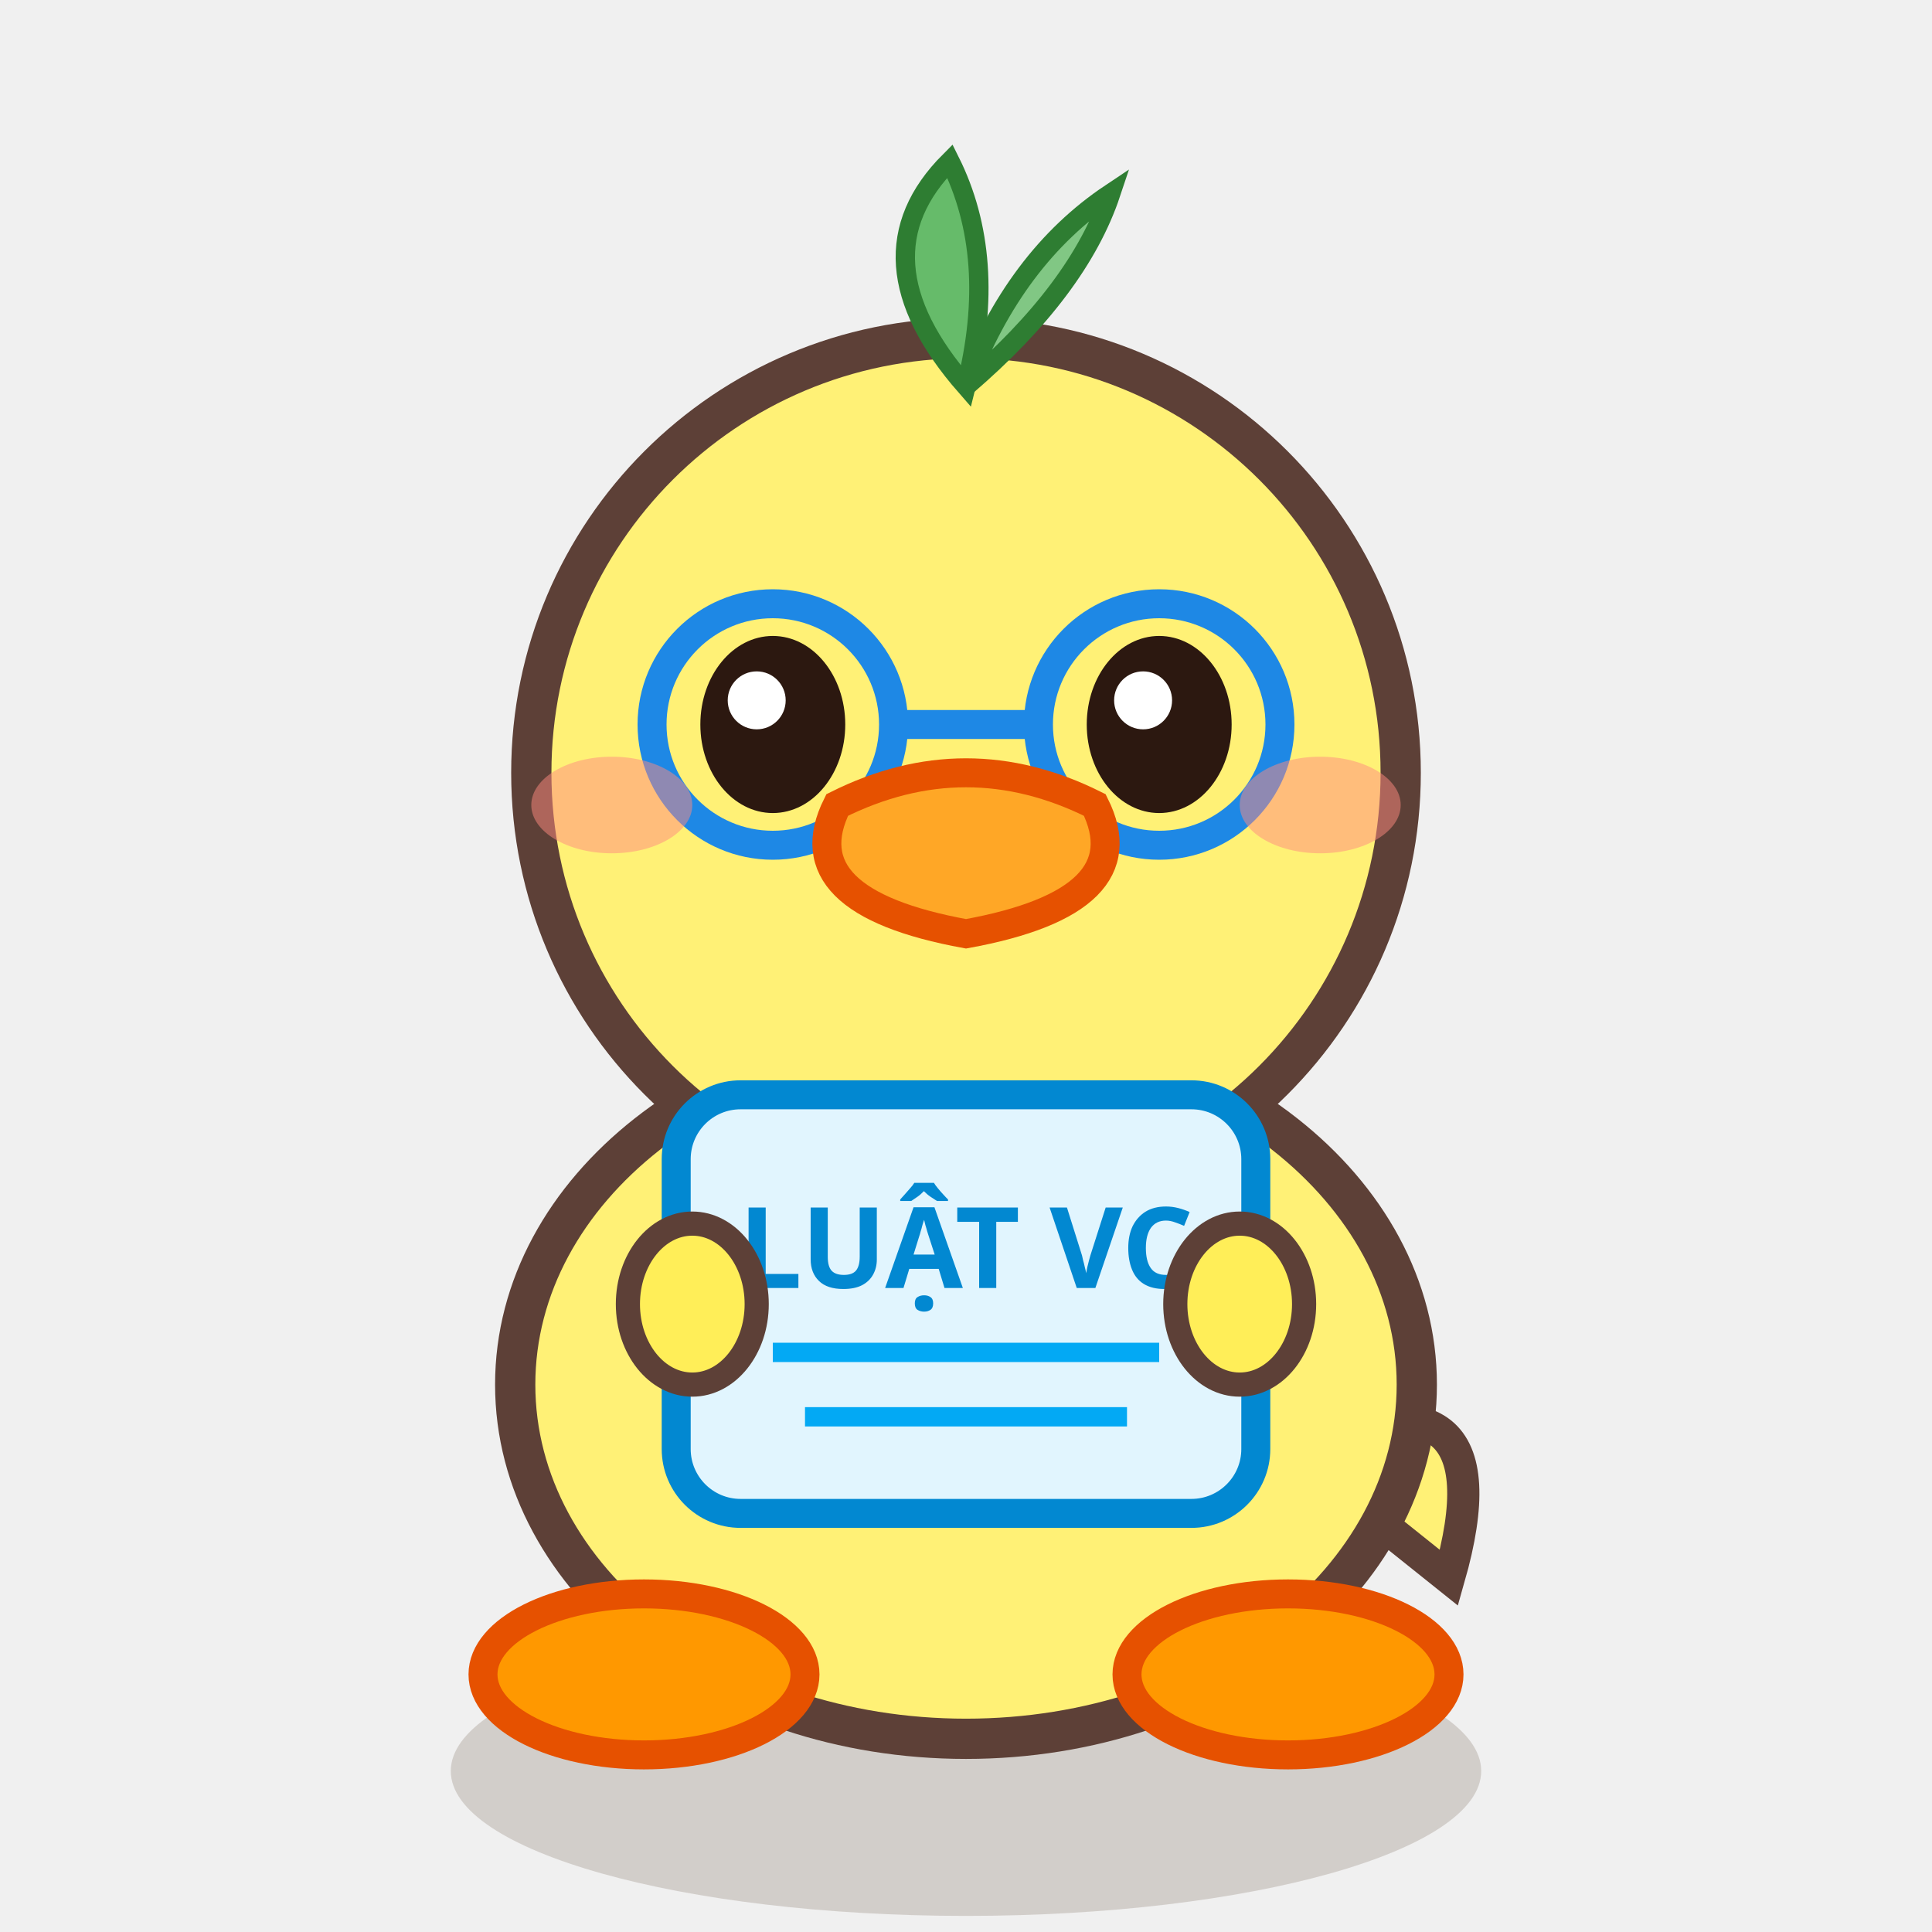
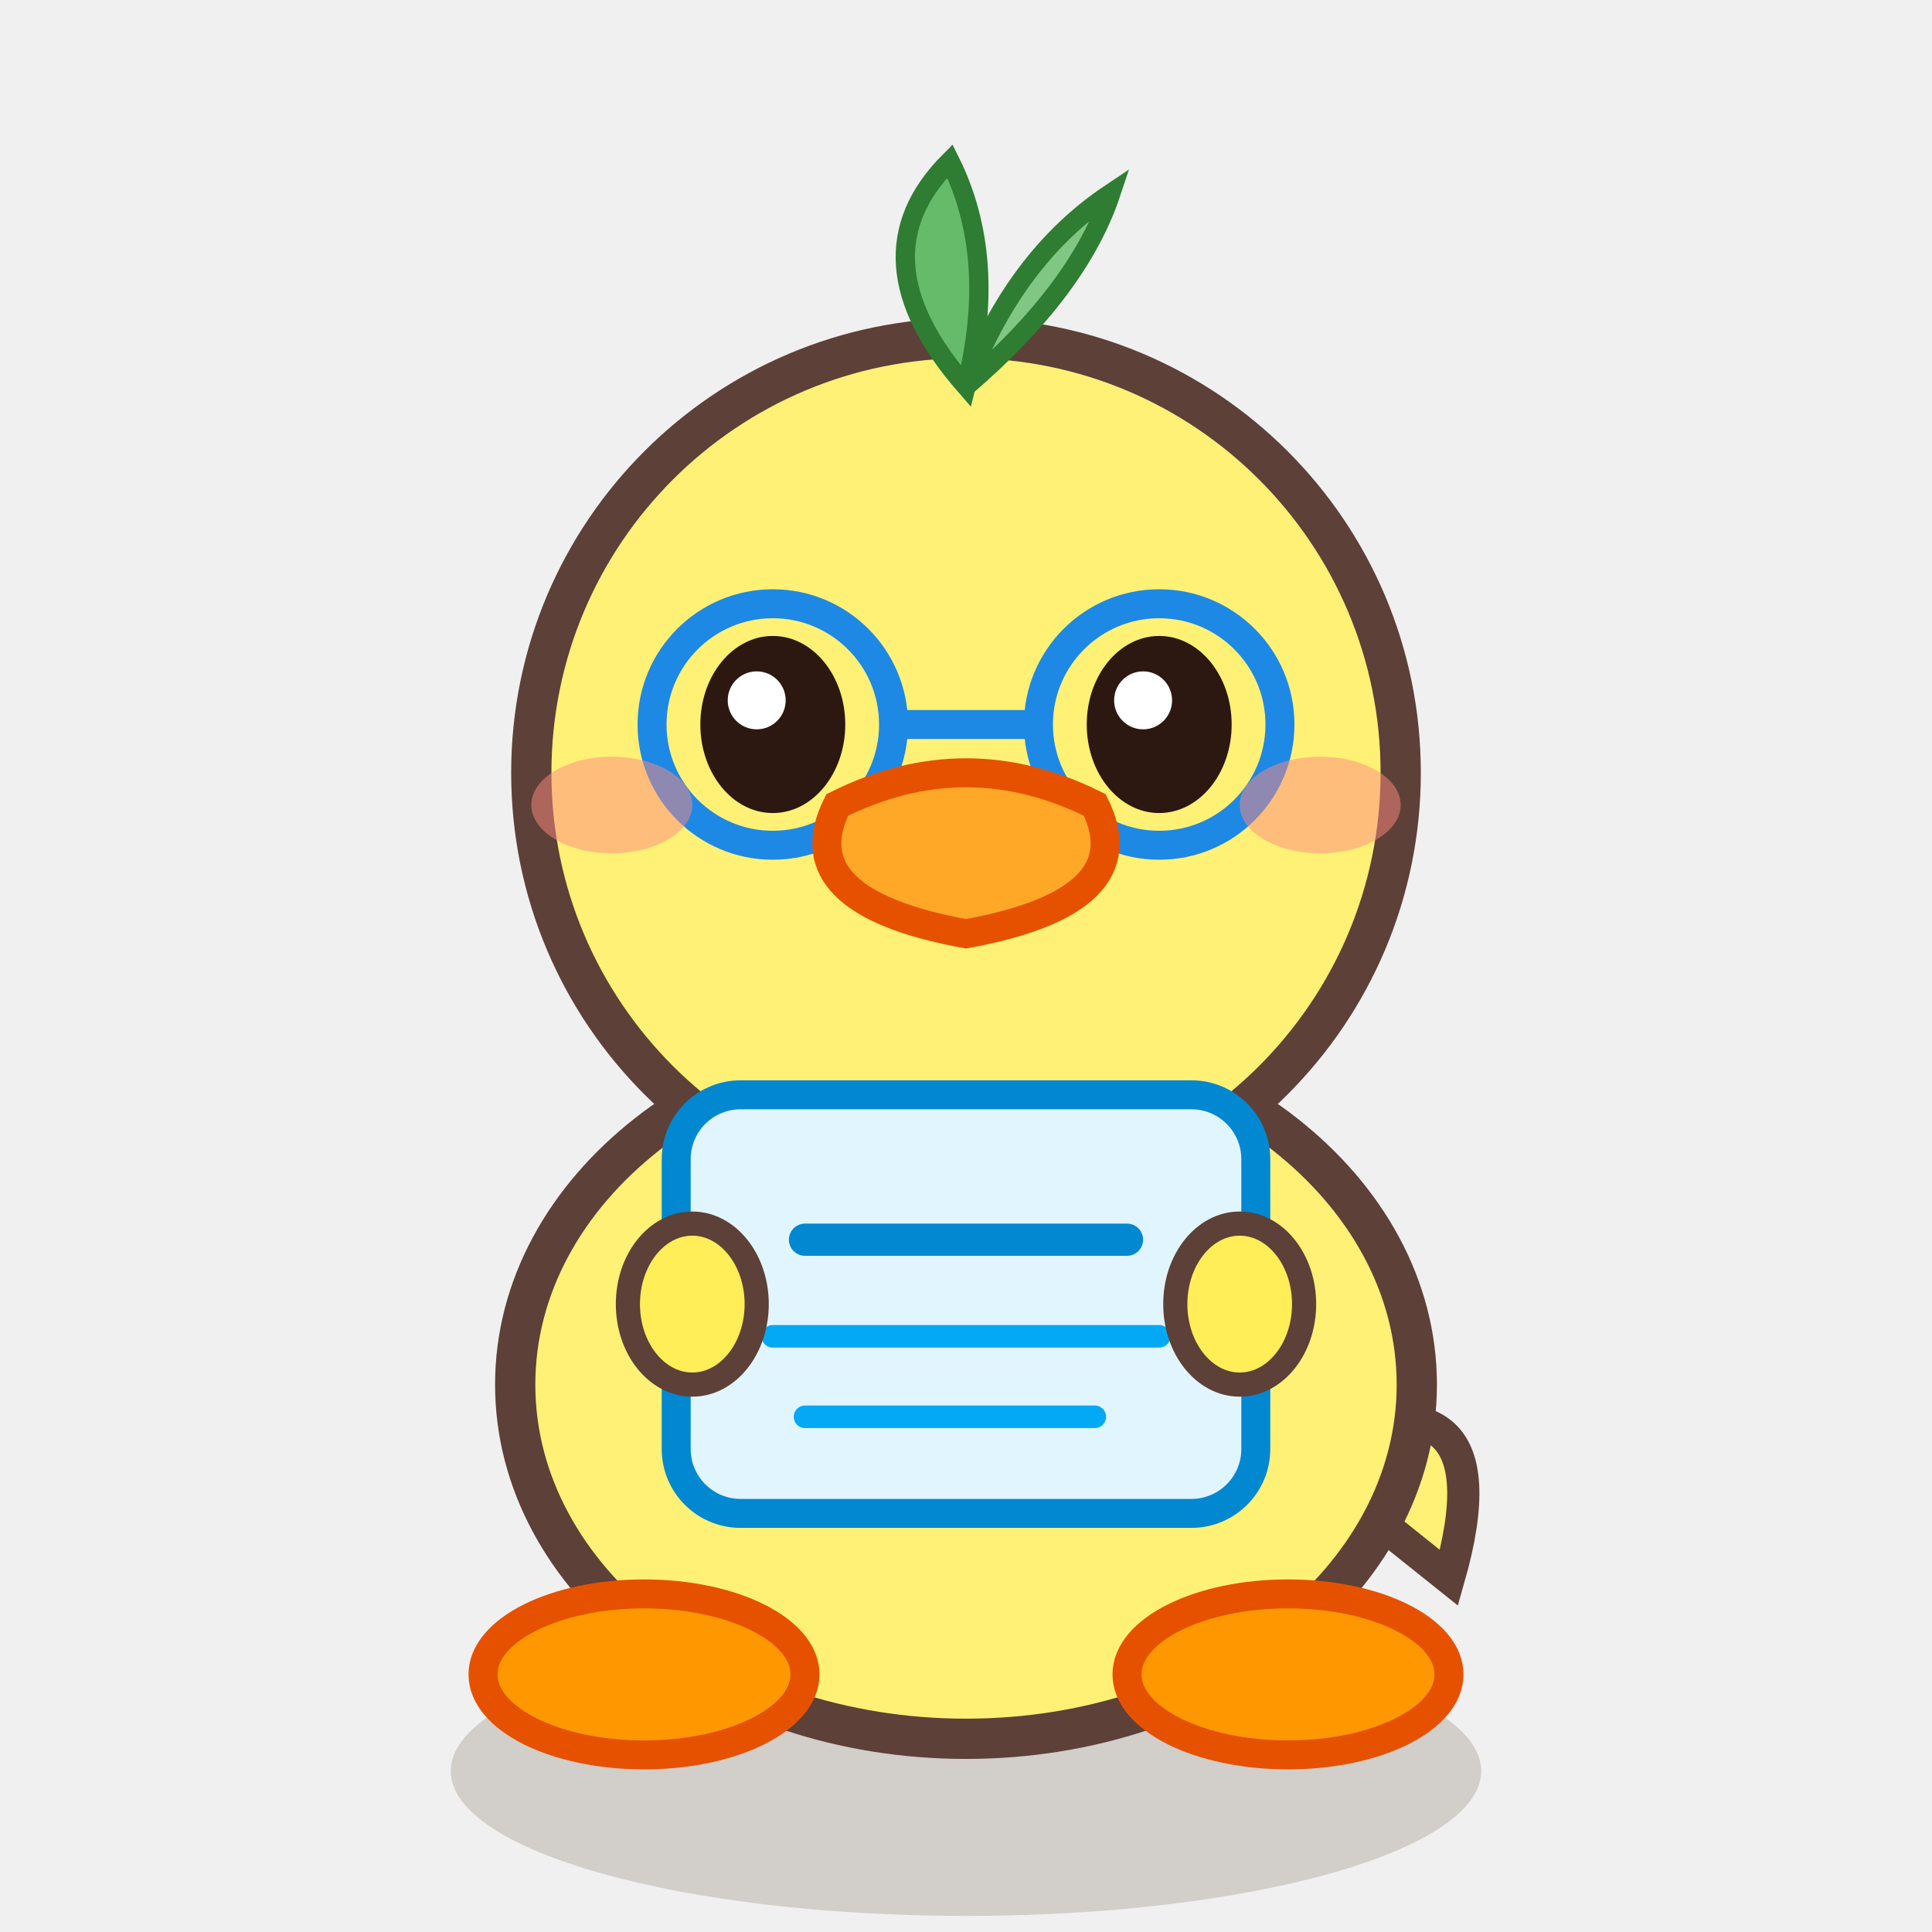
<svg xmlns="http://www.w3.org/2000/svg" viewBox="0 0 120 120" width="120" height="120">
  <ellipse cx="60" cy="110" rx="32" ry="9" fill="#5C4533" opacity="0.2" />
  <path d="M 80,90 Q 94,84 90,98 Z" fill="#FFF176" stroke="#5D4037" stroke-width="2" />
  <ellipse cx="60" cy="86" rx="28" ry="22" fill="#FFF176" stroke="#5D4037" stroke-width="2.5" />
  <ellipse cx="40" cy="104" rx="10" ry="5" fill="#FF9800" stroke="#E65100" stroke-width="1.8" />
  <ellipse cx="80" cy="104" rx="10" ry="5" fill="#FF9800" stroke="#E65100" stroke-width="1.8" />
  <circle cx="60" cy="48" r="27" fill="#FFF176" stroke="#5D4037" stroke-width="2.5" />
  <g id="head-sprout" transform="translate(60, 21)">
    <path d="M 0,3 Q -7,-5 -1,-11 Q 2,-5 0,3 Z" fill="#66BB6A" stroke="#2E7D32" stroke-width="1.2" />
    <path d="M 0,3 Q 7,-3 9,-9 Q 3,-5 0,3 Z" fill="#81C784" stroke="#2E7D32" stroke-width="1.2" />
  </g>
  <ellipse cx="48" cy="45" rx="4.5" ry="5.5" fill="#2C1810" />
  <circle cx="47" cy="43.5" r="1.8" fill="#FFFFFF" />
  <ellipse cx="72" cy="45" rx="4.5" ry="5.5" fill="#2C1810" />
  <circle cx="71" cy="43.5" r="1.8" fill="#FFFFFF" />
  <circle cx="48" cy="45" r="7.5" fill="none" stroke="#1E88E5" stroke-width="1.8" />
  <circle cx="72" cy="45" r="7.5" fill="none" stroke="#1E88E5" stroke-width="1.8" />
  <line x1="55.5" y1="45" x2="64.5" y2="45" stroke="#1E88E5" stroke-width="1.8" />
  <path d="M 52,50 Q 60,46 68,50 Q 71,56 60,58 Q 49,56 52,50 Z" fill="#FFA726" stroke="#E65100" stroke-width="1.8" />
  <ellipse cx="38" cy="50" rx="5" ry="3" fill="#FF8A80" opacity="0.5" />
  <ellipse cx="82" cy="50" rx="5" ry="3" fill="#FF8A80" opacity="0.5" />
  <g id="flashcard" transform="translate(42, 68)">
    <rect x="0" y="0" width="36" height="26" rx="4" fill="#E1F5FE" stroke="#0288D1" stroke-width="1.8" />
-     <text x="18" y="12" font-family="'Nunito', sans-serif" font-size="7" font-weight="900" fill="#0288D1" text-anchor="middle">LUẬT VC</text>
-     <line x1="6" y1="16" x2="30" y2="16" stroke="#03A9F4" stroke-width="1.2" />
-     <line x1="8" y1="20" x2="28" y2="20" stroke="#03A9F4" stroke-width="1.2" />
+     <line x1="8" y1="9" x2="28" y2="9" stroke="#0288D1" stroke-width="2" stroke-linecap="round" />
+     <line x1="6" y1="15" x2="30" y2="15" stroke="#03A9F4" stroke-width="1.4" stroke-linecap="round" />
+     <line x1="8" y1="20" x2="26" y2="20" stroke="#03A9F4" stroke-width="1.4" stroke-linecap="round" />
    <ellipse cx="1" cy="13" rx="4" ry="5" fill="#FFEE58" stroke="#5D4037" stroke-width="1.5" />
    <ellipse cx="35" cy="13" rx="4" ry="5" fill="#FFEE58" stroke="#5D4037" stroke-width="1.5" />
  </g>
</svg>
